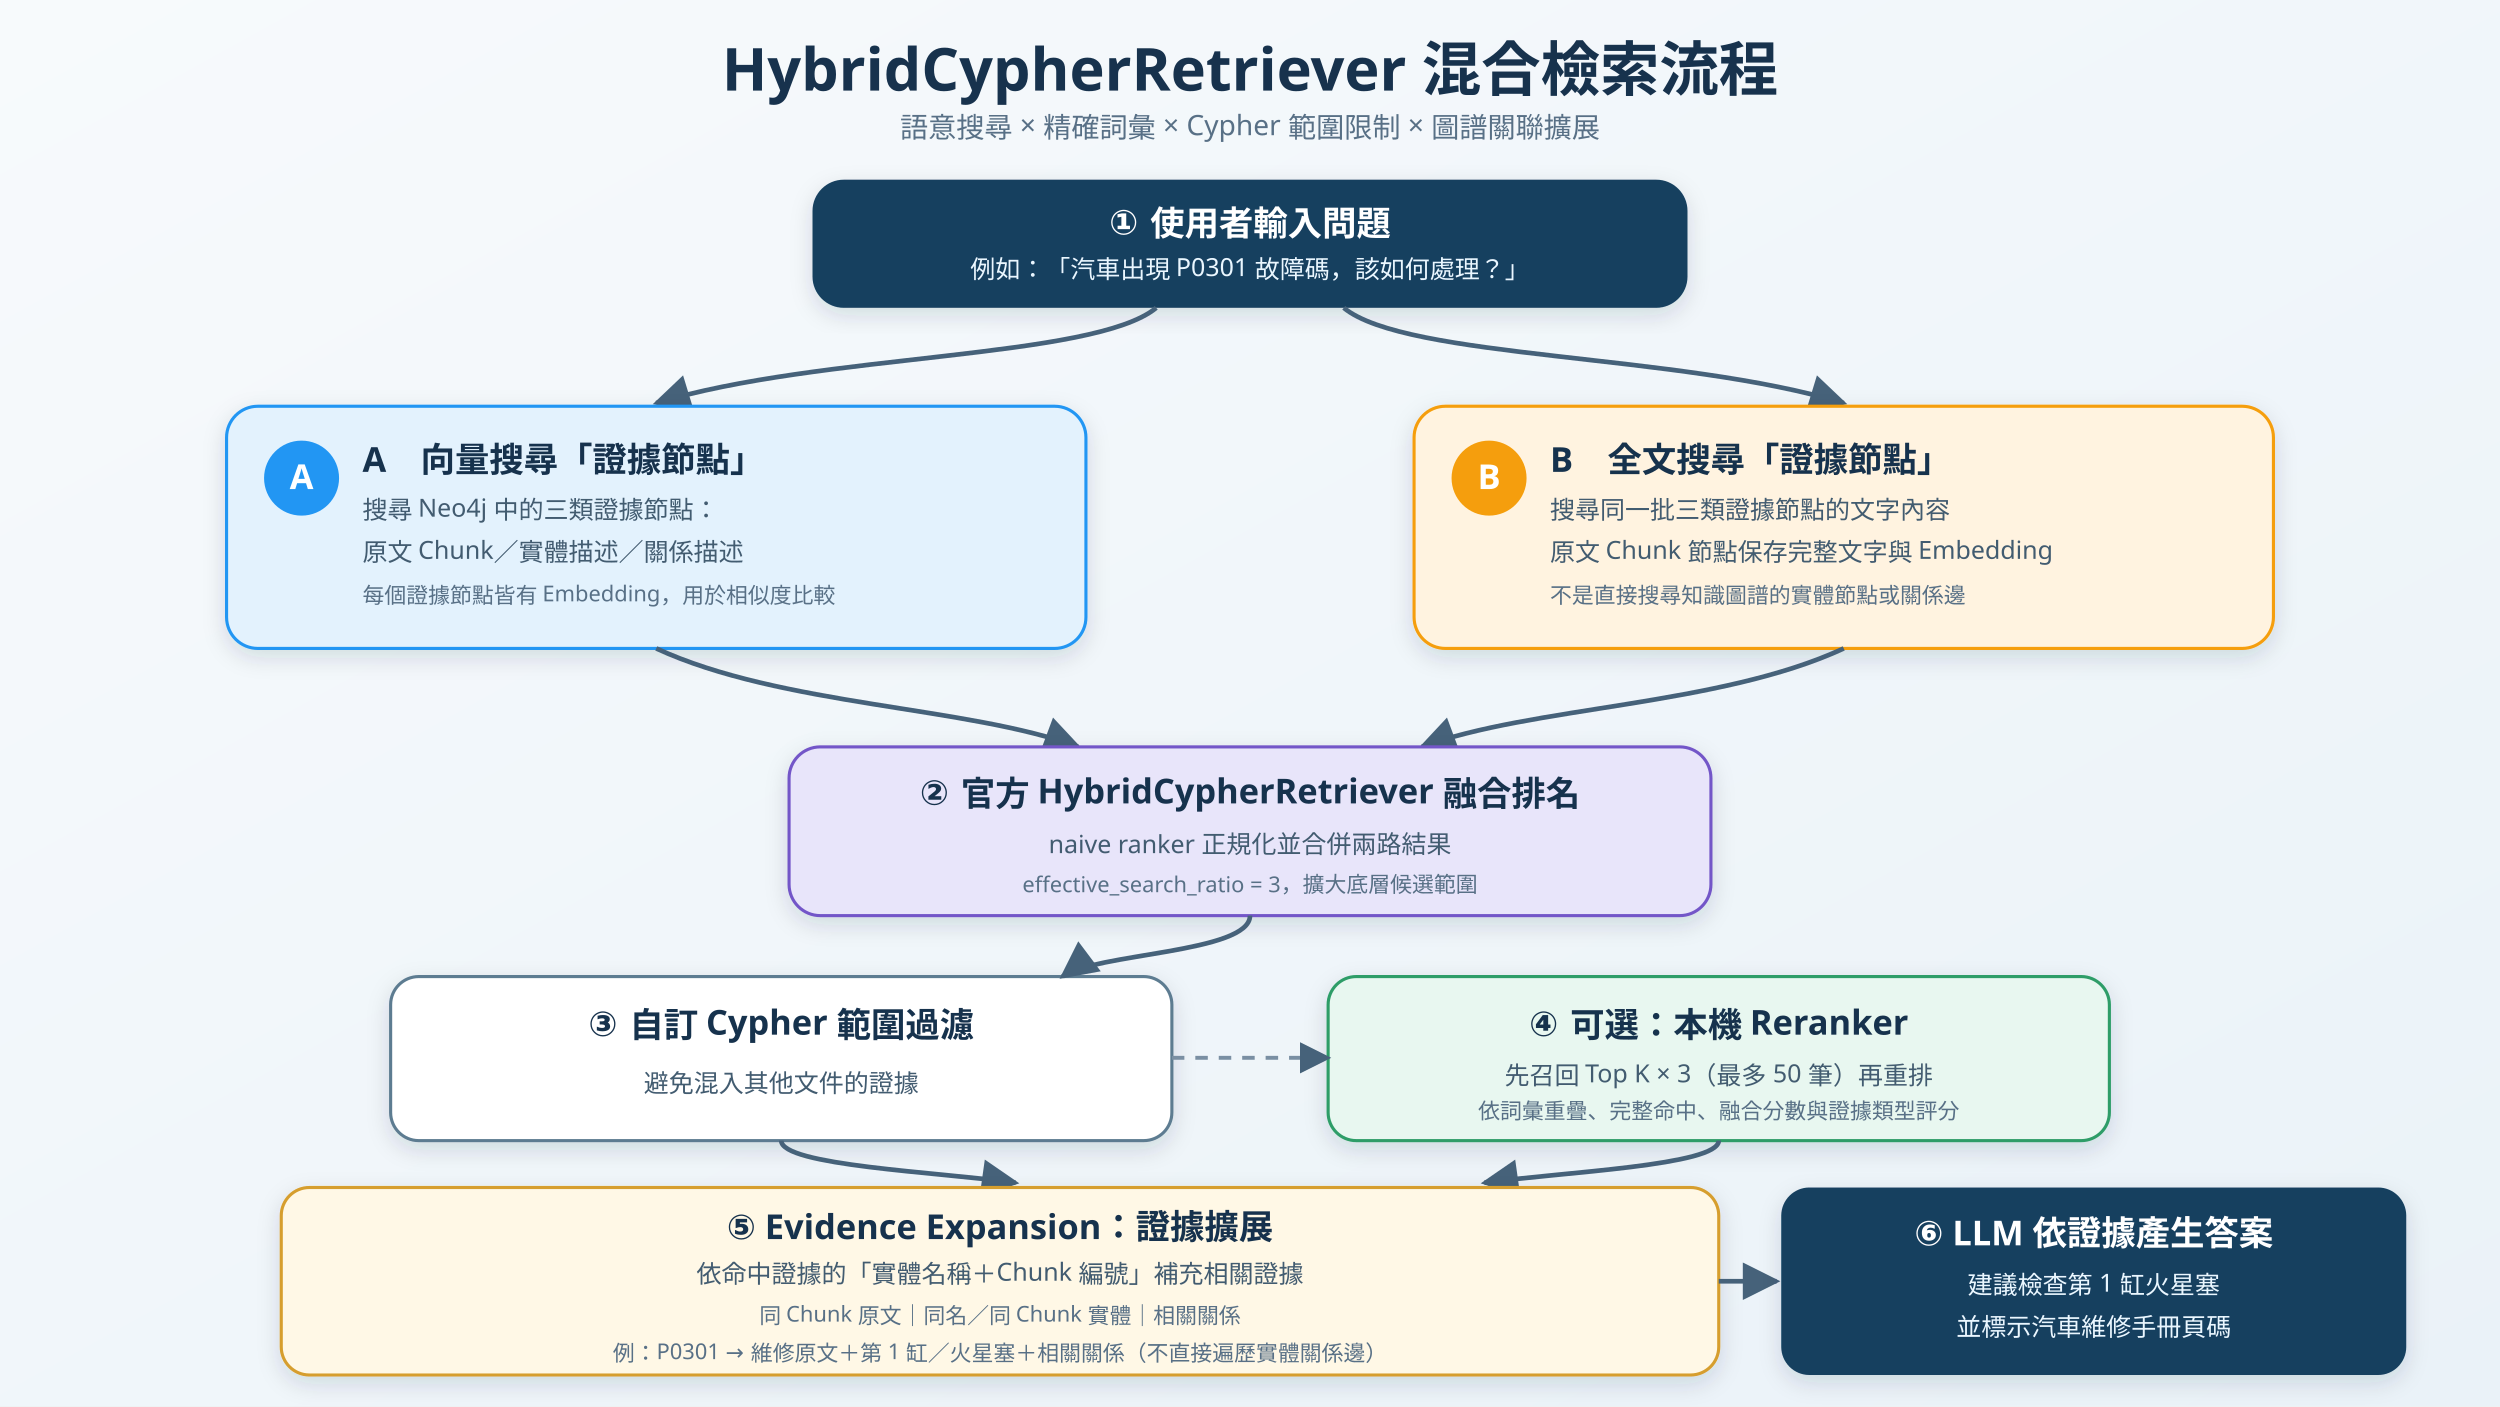
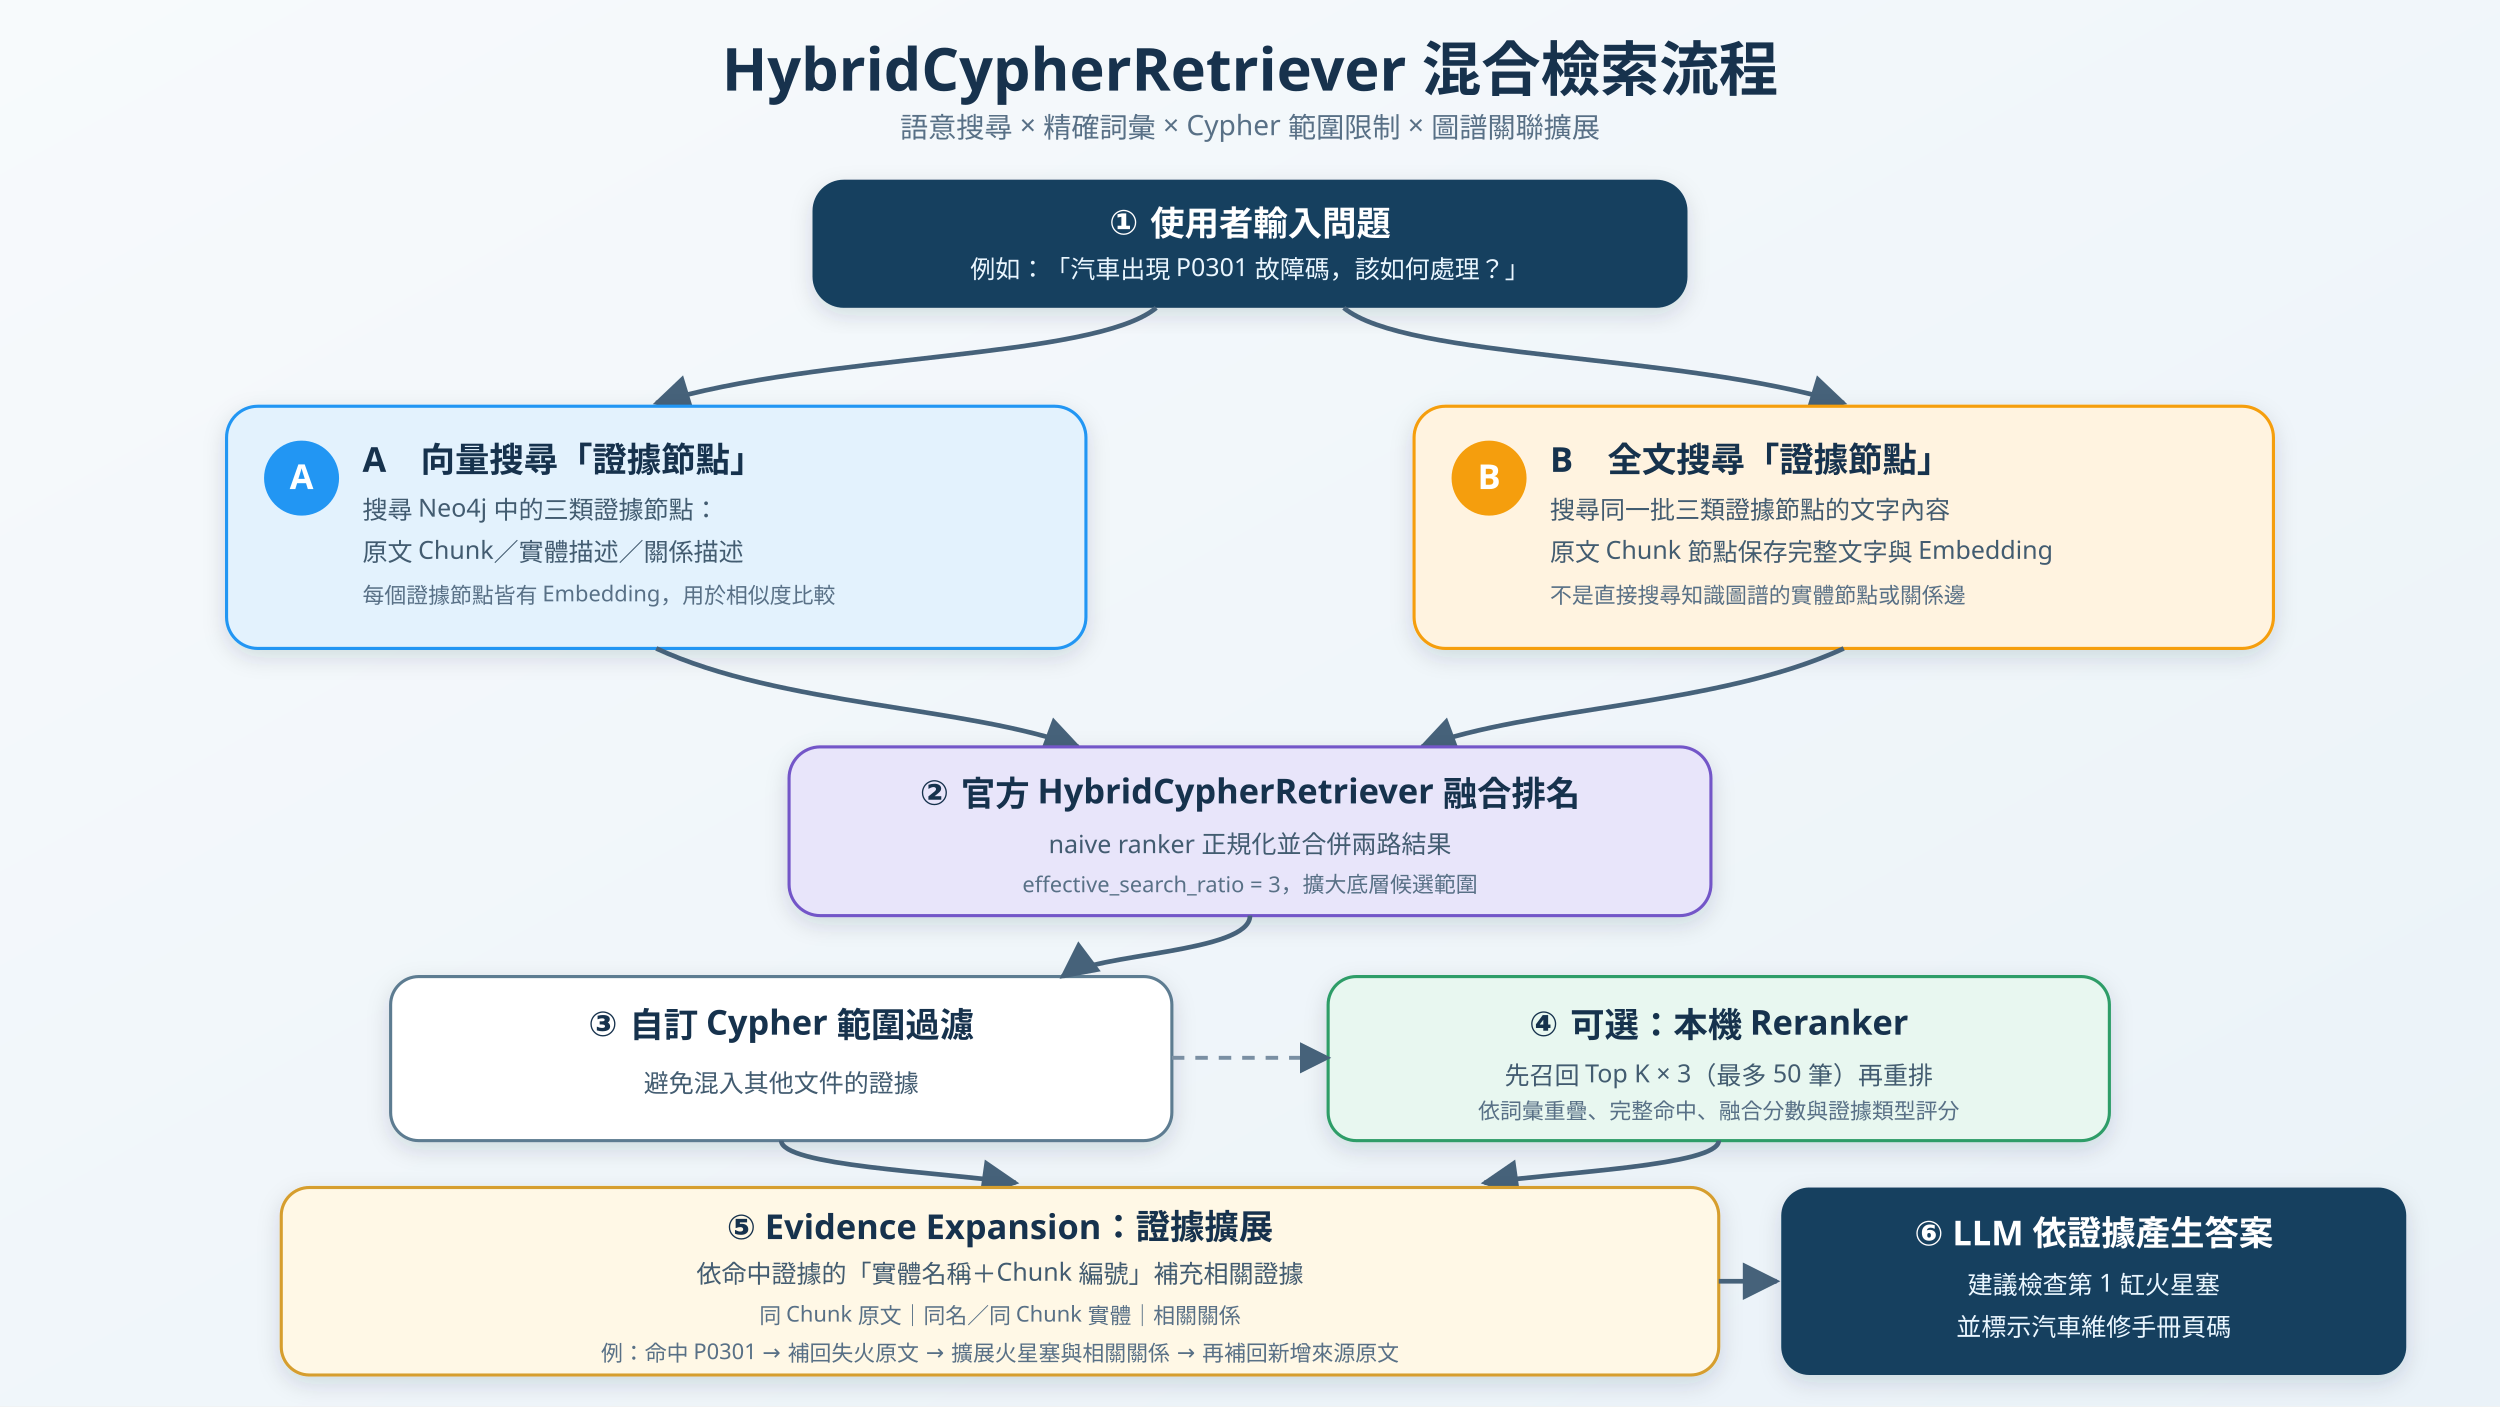
<svg xmlns="http://www.w3.org/2000/svg" width="1600" height="900" viewBox="0 0 1600 900" role="img" aria-labelledby="title desc">
  <defs>
    <linearGradient id="background" x1="0" y1="0" x2="1" y2="1">
      <stop offset="0" stop-color="#F7FAFC" />
      <stop offset="1" stop-color="#EAF2F8" />
    </linearGradient>
    <filter id="shadow" x="-20%" y="-20%" width="140%" height="140%">
      <feDropShadow dx="0" dy="5" stdDeviation="7" flood-color="#18324A" flood-opacity="0.14" />
    </filter>
    <marker id="arrow" viewBox="0 0 10 10" refX="9" refY="5" markerWidth="8" markerHeight="8" orient="auto-start-reverse">
      <path d="M 0 0 L 10 5 L 0 10 z" fill="#46627A" />
    </marker>
    <style>
      .font { font-family: "Noto Sans TC", "Microsoft JhengHei", sans-serif; }
      .title { font-size: 38px; font-weight: 700; fill: #17324D; }
      .subtitle { font-size: 18px; fill: #587086; }
      .box-title { font-size: 22px; font-weight: 700; fill: #17324D; }
      .body { font-size: 16px; fill: #425B70; }
      .small { font-size: 14px; fill: #587086; }
      .white-title { font-size: 22px; font-weight: 700; fill: #FFFFFF; }
      .white-body { font-size: 16px; fill: #EAF7FF; }
      .arrow { fill: none; stroke: #46627A; stroke-width: 3; marker-end: url(#arrow); }
      .dash { fill: none; stroke: #7A8FA3; stroke-width: 2.5; stroke-dasharray: 8 7; marker-end: url(#arrow); }
    </style>
  </defs>
  <rect width="1600" height="900" fill="url(#background)" />
  <text x="800" y="58" text-anchor="middle" class="font title">HybridCypherRetriever 混合檢索流程</text>
  <text x="800" y="88" text-anchor="middle" class="font subtitle">語意搜尋 × 精確詞彙 × Cypher 範圍限制 × 圖譜關聯擴展</text>
  <g filter="url(#shadow)">
    <rect x="520" y="115" width="560" height="82" rx="20" fill="#173F5F" />
    <text x="800" y="150" text-anchor="middle" class="font white-title">① 使用者輸入問題</text>
    <text x="800" y="178" text-anchor="middle" class="font white-body">例如：「汽車出現 P0301 故障碼，該如何處理？」</text>
  </g>
  <path d="M 740 197 C 700 230, 525 226, 420 258" class="arrow" />
  <path d="M 860 197 C 900 230, 1075 226, 1180 258" class="arrow" />
  <g filter="url(#shadow)">
    <rect x="145" y="260" width="550" height="155" rx="20" fill="#E3F2FD" stroke="#2196F3" stroke-width="2" />
    <circle cx="193" cy="306" r="24" fill="#2196F3" />
    <text x="193" y="313" text-anchor="middle" class="font white-title">A</text>
    <text x="232" y="302" class="font box-title">A　向量搜尋「證據節點」</text>
    <text x="232" y="332" class="font body">搜尋 Neo4j 中的三類證據節點：</text>
    <text x="232" y="359" class="font body">原文 Chunk／實體描述／關係描述</text>
    <text x="232" y="386" class="font small">每個證據節點皆有 Embedding，用於相似度比較</text>
  </g>
  <g filter="url(#shadow)">
    <rect x="905" y="260" width="550" height="155" rx="20" fill="#FFF3E0" stroke="#F59E0B" stroke-width="2" />
    <circle cx="953" cy="306" r="24" fill="#F59E0B" />
    <text x="953" y="313" text-anchor="middle" class="font white-title">B</text>
    <text x="992" y="302" class="font box-title">B　全文搜尋「證據節點」</text>
    <text x="992" y="332" class="font body">搜尋同一批三類證據節點的文字內容</text>
    <text x="992" y="359" class="font body">原文 Chunk 節點保存完整文字與 Embedding</text>
    <text x="992" y="386" class="font small">不是直接搜尋知識圖譜的實體節點或關係邊</text>
  </g>
  <path d="M 420 415 C 500 452, 620 452, 690 478" class="arrow" />
  <path d="M 1180 415 C 1100 452, 980 452, 910 478" class="arrow" />
  <g filter="url(#shadow)">
    <rect x="505" y="478" width="590" height="108" rx="20" fill="#E8E5FA" stroke="#7357C8" stroke-width="2" />
    <text x="800" y="515" text-anchor="middle" class="font box-title">② 官方 HybridCypherRetriever 融合排名</text>
    <text x="800" y="546" text-anchor="middle" class="font body">naive ranker 正規化並合併兩路結果</text>
    <text x="800" y="571" text-anchor="middle" class="font small">effective_search_ratio = 3，擴大底層候選範圍</text>
  </g>
  <g filter="url(#shadow)">
    <rect x="250" y="625" width="500" height="105" rx="18" fill="#FFFFFF" stroke="#5D7C91" stroke-width="2" />
    <text x="500" y="663" text-anchor="middle" class="font box-title">③ 自訂 Cypher 範圍過濾</text>
    <text x="500" y="699" text-anchor="middle" class="font body">避免混入其他文件的證據</text>
  </g>
  <g filter="url(#shadow)">
    <rect x="850" y="625" width="500" height="105" rx="18" fill="#E8F7F0" stroke="#2E9D68" stroke-width="2" />
    <text x="1100" y="663" text-anchor="middle" class="font box-title">④ 可選：本機 Reranker</text>
    <text x="1100" y="694" text-anchor="middle" class="font body">先召回 Top K × 3（最多 50 筆）再重排</text>
    <text x="1100" y="716" text-anchor="middle" class="font small">依詞彙重疊、完整命中、融合分數與證據類型評分</text>
  </g>
  <path d="M 800 586 C 800 610, 700 610, 680 625" class="arrow" />
  <path d="M 750 677 L 850 677" class="dash" />
  <path d="M 500 730 C 500 746, 600 750, 650 757" class="arrow" />
  <path d="M 1100 730 C 1100 746, 1000 750, 950 757" class="arrow" />
  <g filter="url(#shadow)">
    <rect x="180" y="760" width="920" height="120" rx="18" fill="#FFF8E6" stroke="#D69E2E" stroke-width="2" />
    <text x="640" y="793" text-anchor="middle" class="font box-title">⑤ Evidence Expansion：證據擴展</text>
    <text x="640" y="821" text-anchor="middle" class="font body">依命中證據的「實體名稱＋Chunk 編號」補充相關證據</text>
    <text x="640" y="847" text-anchor="middle" class="font small">同 Chunk 原文｜同名／同 Chunk 實體｜相關關係</text>
-     <text x="640" y="871" text-anchor="middle" class="font small">例：P0301 → 維修原文＋第 1 缸／火星塞＋相關關係（不直接遍歷實體關係邊）</text>
+     <text x="640" y="871" text-anchor="middle" class="font small">例：命中 P0301 → 補回失火原文 → 擴展火星塞與相關關係 → 再補回新增來源原文</text>
  </g>
  <path d="M 1100 820 L 1137 820" class="arrow" />
  <g filter="url(#shadow)">
    <rect x="1140" y="760" width="400" height="120" rx="18" fill="#173F5F" />
    <text x="1340" y="797" text-anchor="middle" class="font white-title">⑥ LLM 依證據產生答案</text>
    <text x="1340" y="828" text-anchor="middle" class="font white-body">建議檢查第 1 缸火星塞</text>
    <text x="1340" y="855" text-anchor="middle" class="font white-body">並標示汽車維修手冊頁碼</text>
  </g>
</svg>
